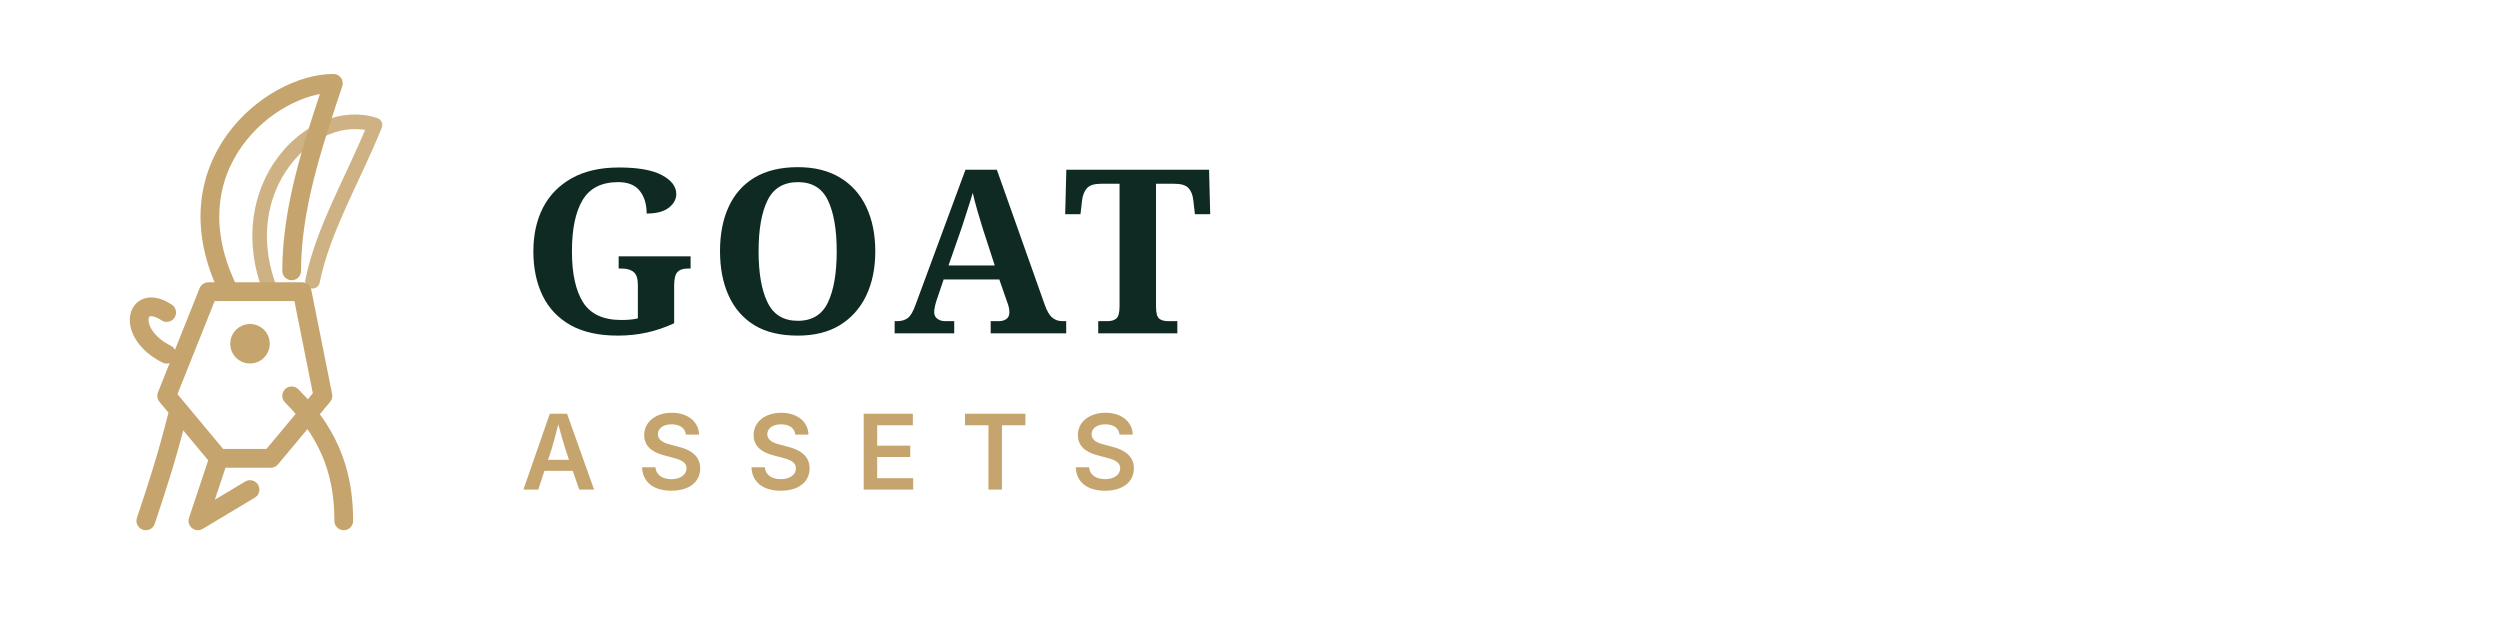
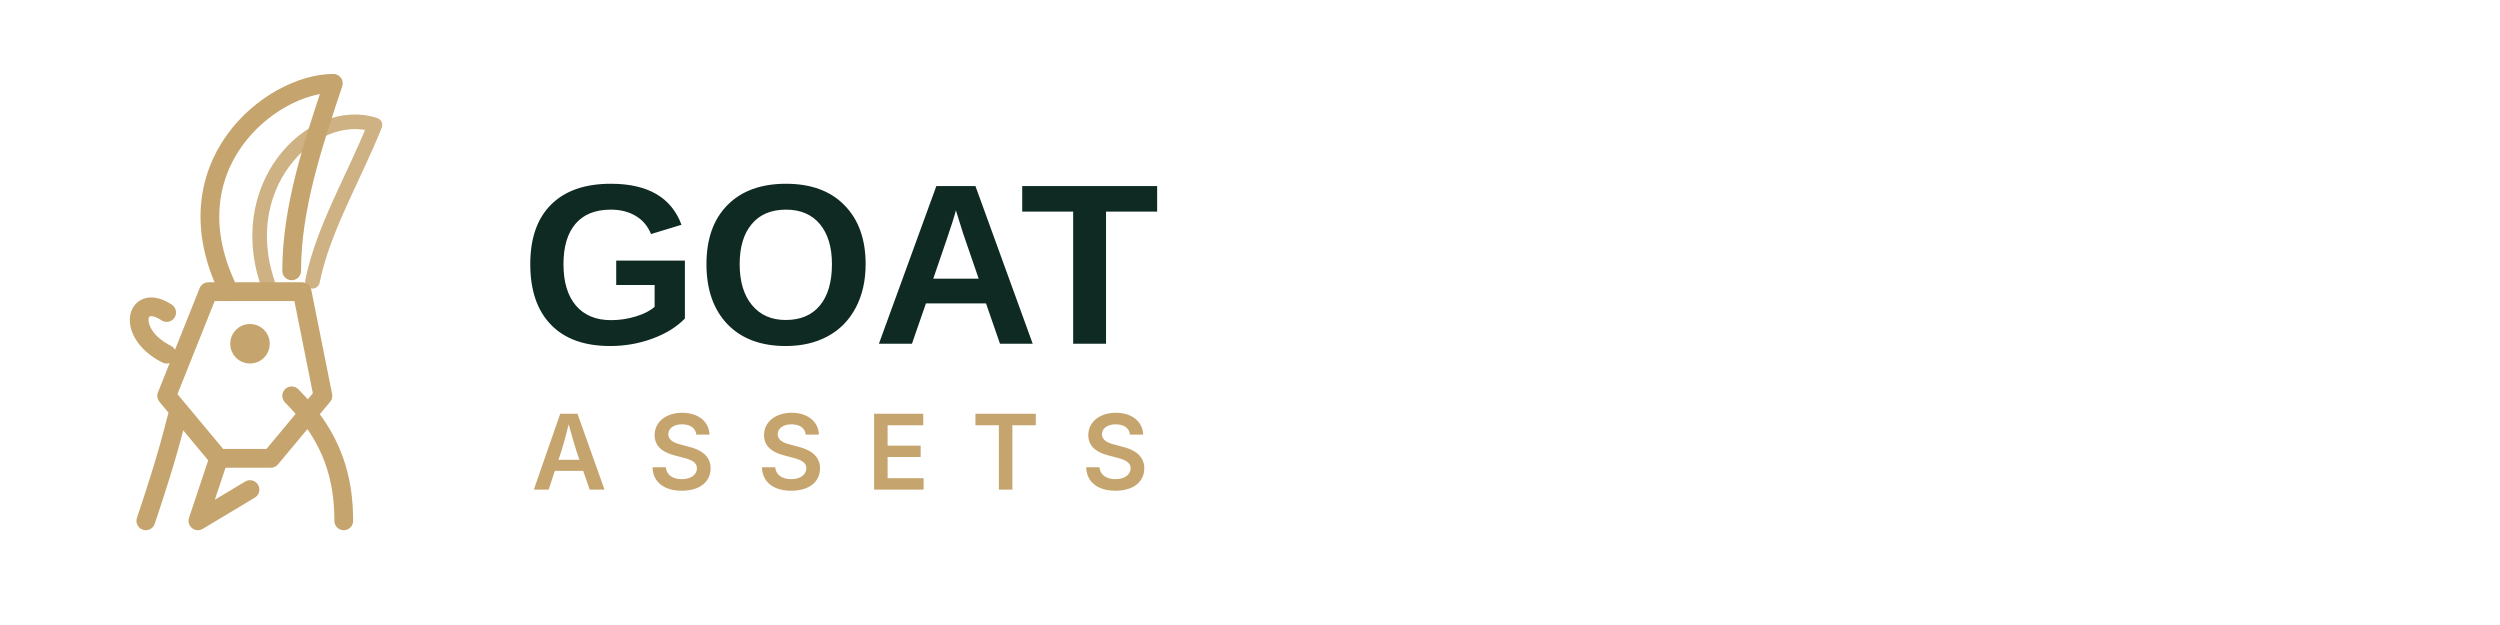
<svg xmlns="http://www.w3.org/2000/svg" viewBox="0 0 240 60" width="240" height="60" fill="none">
  <g stroke="#C5A46D" stroke-width="1.8" stroke-linecap="round" stroke-linejoin="round">
    <path d="M 22 28 C 16 16, 26 8, 32 8 C 30 14, 28 20, 28 26" />
    <path d="M 26 28 C 22 18, 30 10, 36 12 C 34 17, 31 22, 30 27" stroke-width="1.4" opacity="0.85" />
    <path d="M 20 28 L 29 28 L 31 38 L 26 44 L 21 44 L 16 38 Z" />
    <path d="M 21 44 L 19 50 L 24 47" />
    <path d="M 16 30 C 13 28, 12 32, 16 34" />
    <circle cx="24" cy="33" r="1" fill="#C5A46D" />
    <path d="M 28 38 C 32 42, 33 46, 33 50" />
    <path d="M 17 40 C 16 44, 15 47, 14 50" />
  </g>
-   <text x="50" y="32" font-family="'Playfair Display', 'Georgia', serif" font-size="22" font-weight="700" fill="#0E2A23" letter-spacing="1">GOAT</text>
-   <text x="50" y="47" font-family="'Inter', 'Arial', sans-serif" font-size="10" font-weight="600" fill="#C5A46D" letter-spacing="4">ASSETS</text>
+   <text x="50" y="33" font-family="'Plus Jakarta Sans', system-ui, -apple-system, 'Segoe UI', Arial, sans-serif" font-size="22" font-weight="700" fill="#0E2A23" letter-spacing="-0.2">GOAT</text>
+   <text x="51" y="47" font-family="'Inter', system-ui, Arial, sans-serif" font-size="10" font-weight="600" fill="#C5A46D" letter-spacing="4">ASSETS</text>
</svg>
